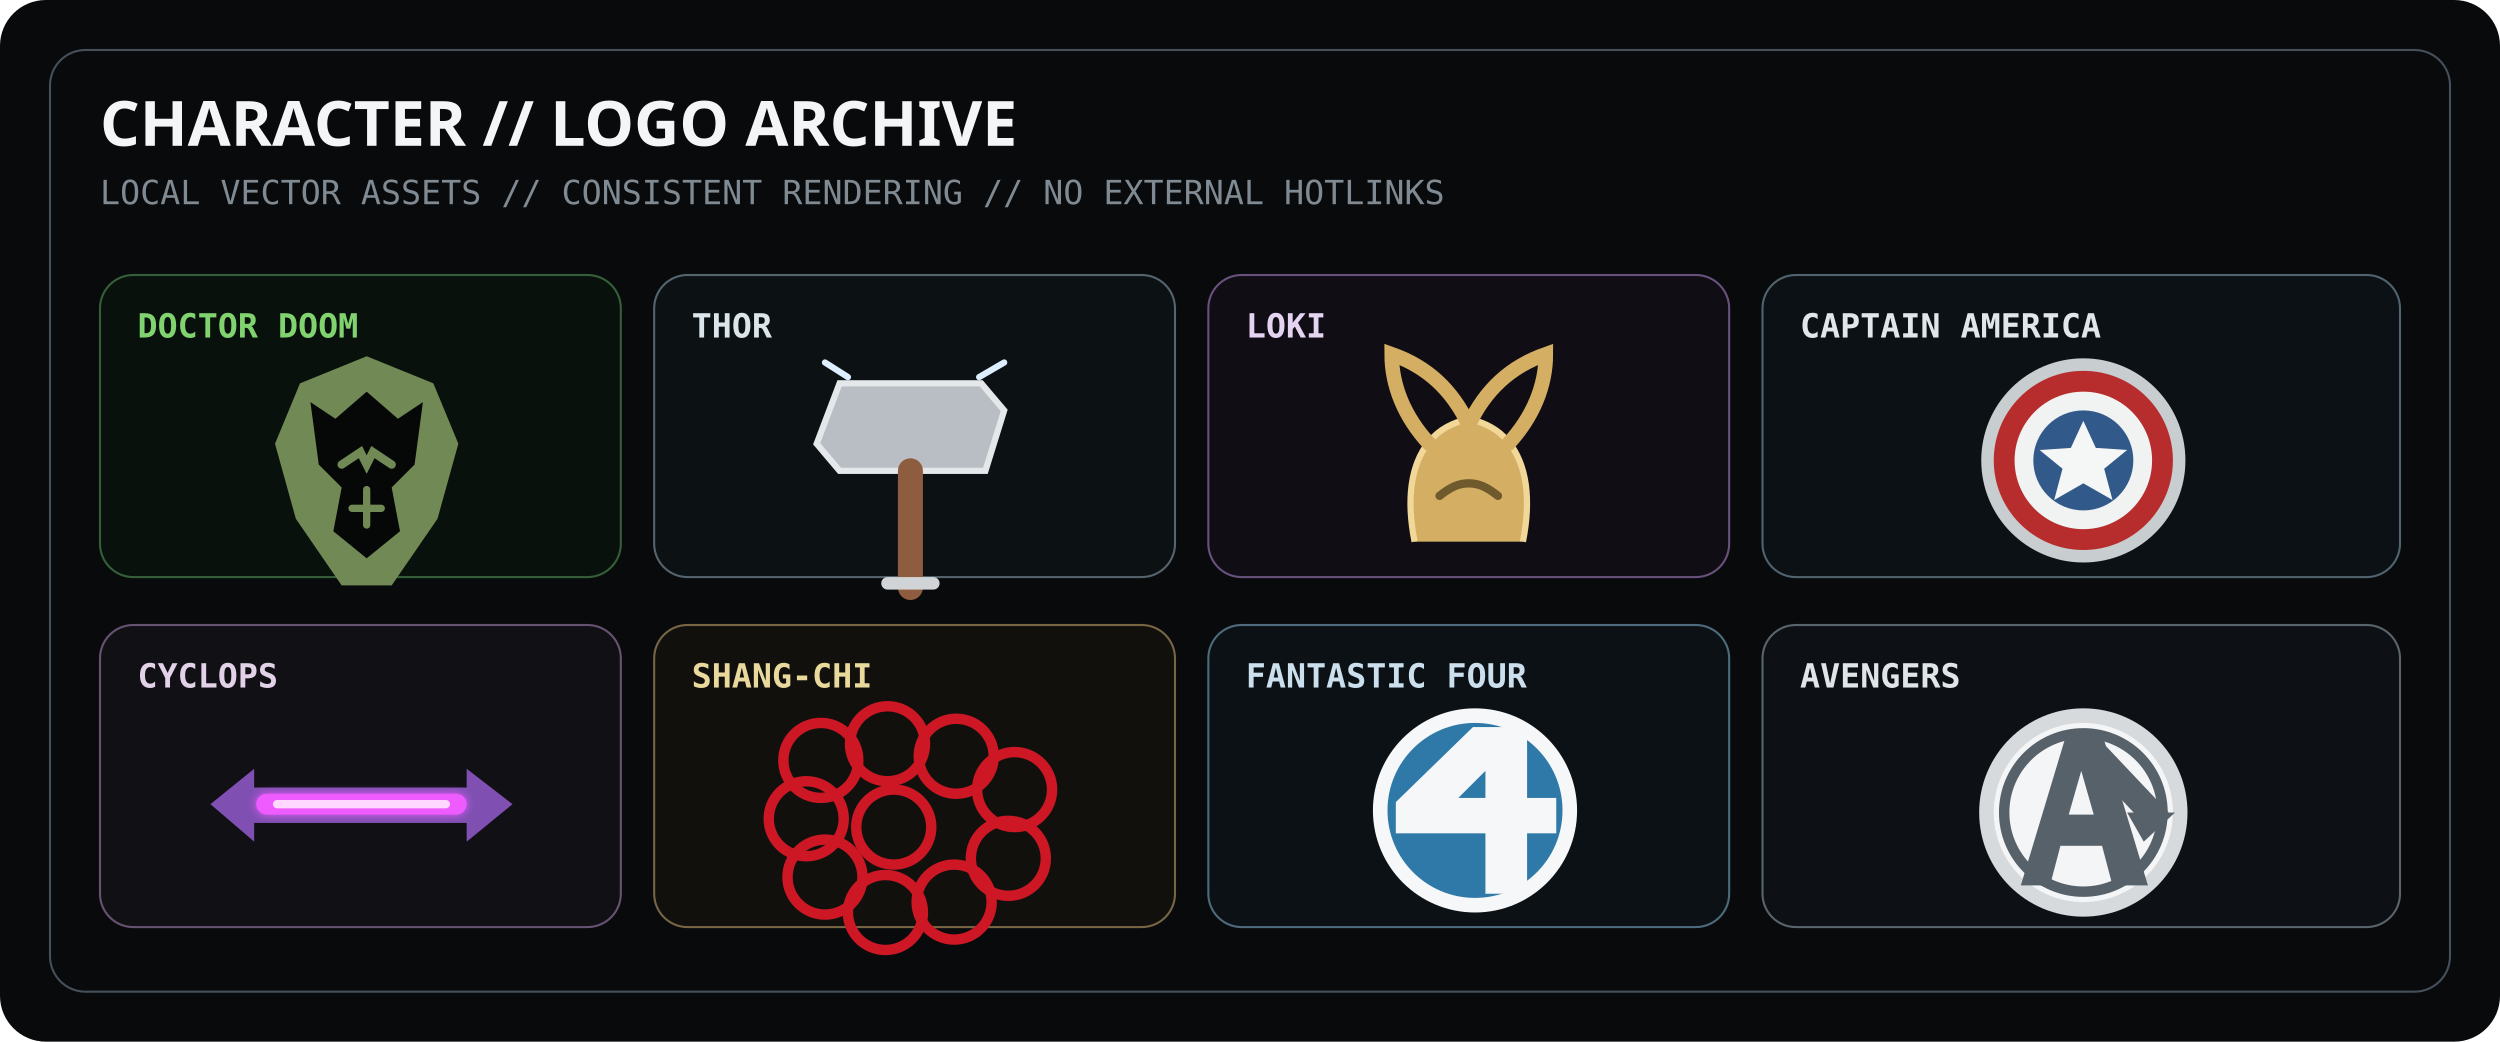
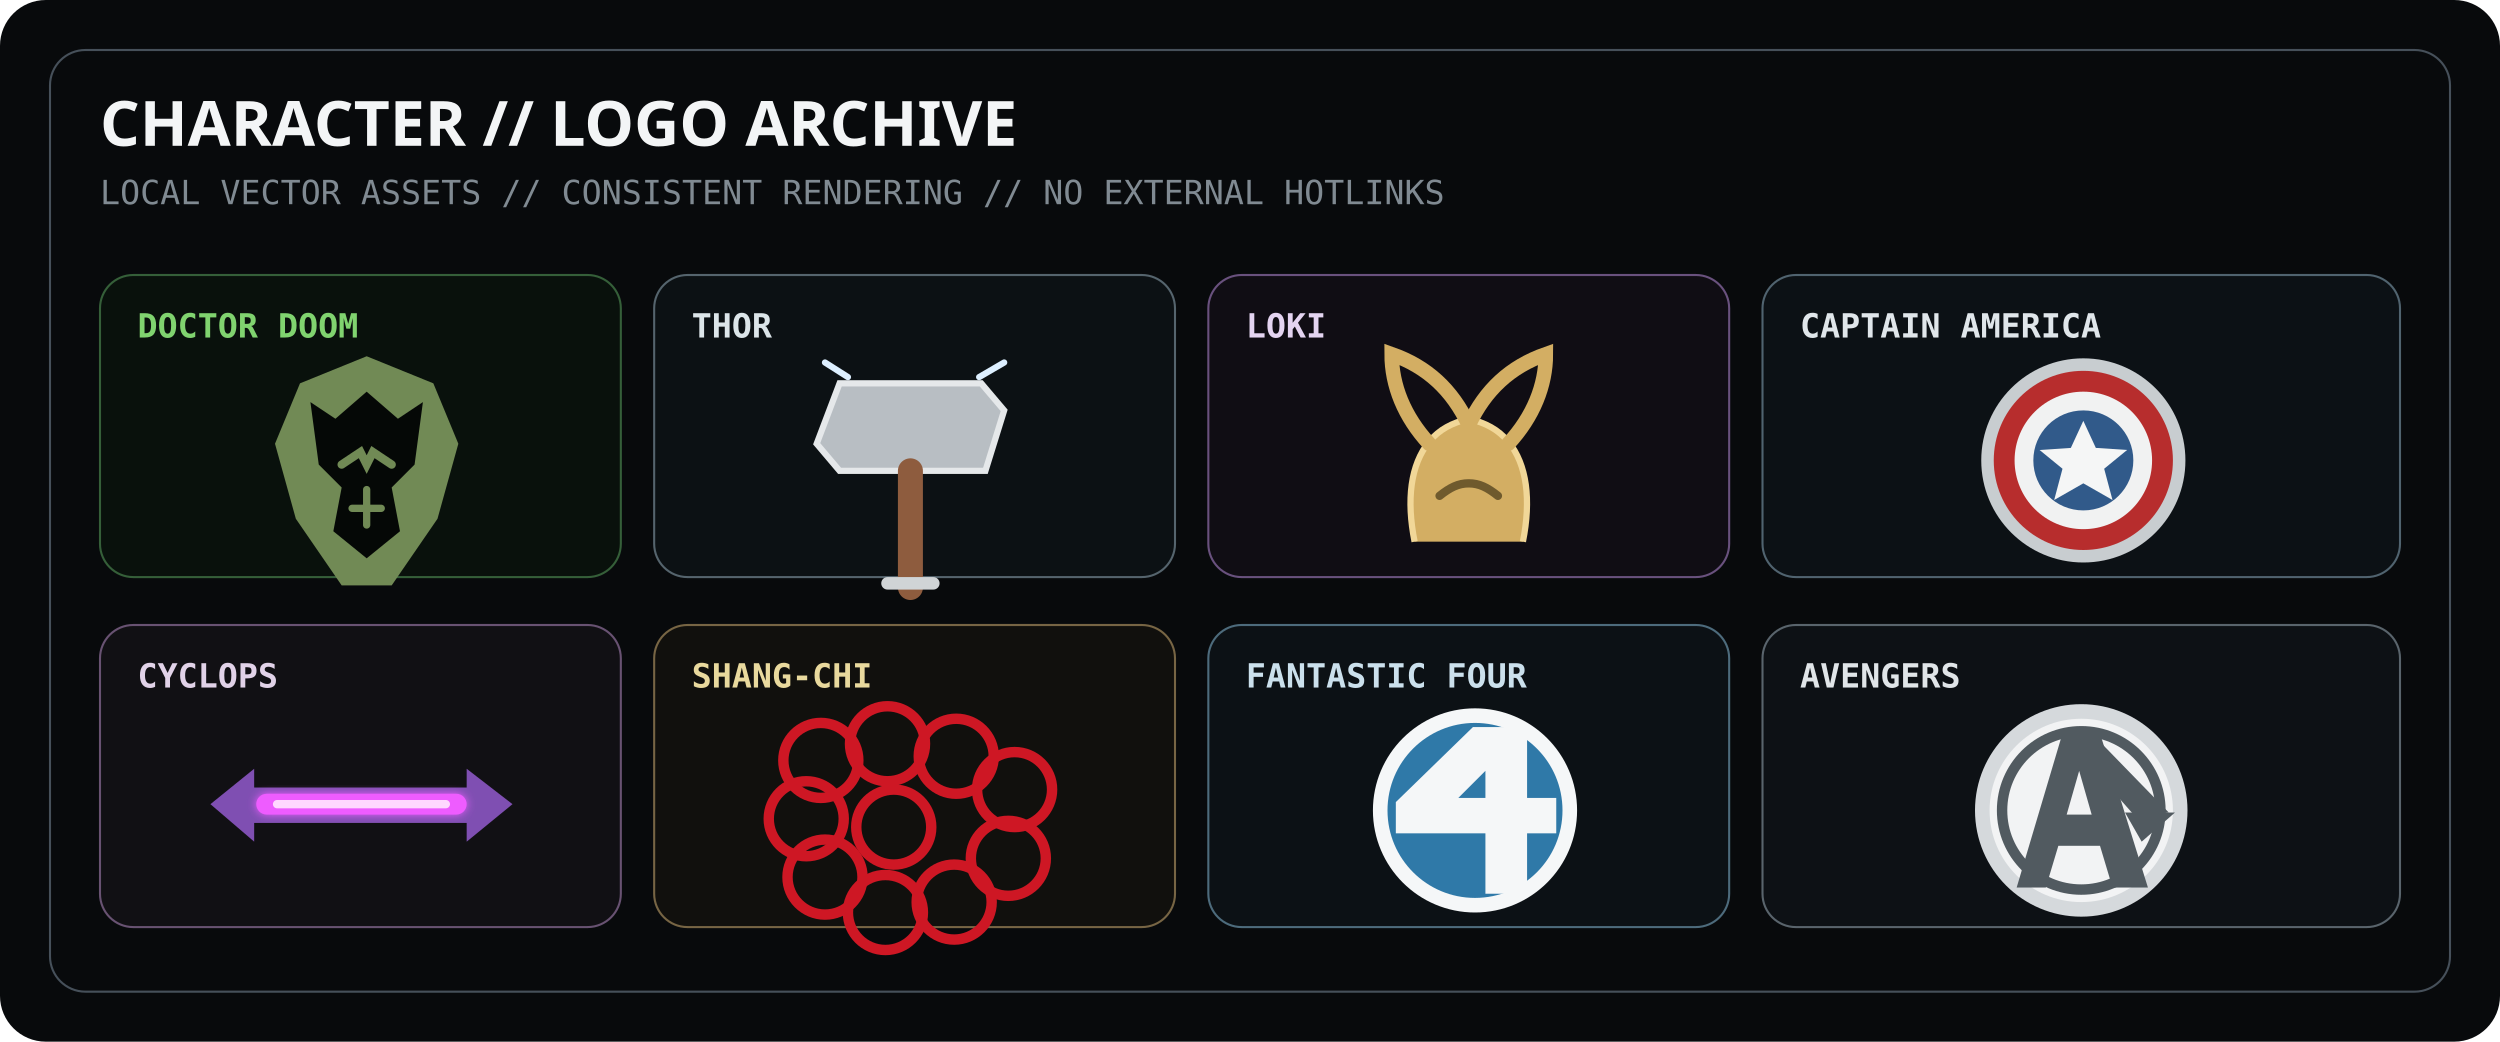
<svg xmlns="http://www.w3.org/2000/svg" width="1200" height="500" viewBox="0 0 1200 500" fill="none" role="img" aria-labelledby="title desc">
  <defs>
    <linearGradient id="bg" x1="0" y1="0" x2="1200" y2="500">
      <stop stop-color="#080A0C" />
      <stop offset="1" stop-color="#101218" />
    </linearGradient>
    <filter id="g" x="-40%" y="-40%" width="180%" height="180%">
      <feGaussianBlur stdDeviation="2" result="b" />
      <feMerge>
        <feMergeNode in="b" />
        <feMergeNode in="SourceGraphic" />
      </feMerge>
    </filter>
  </defs>
  <rect width="1200" height="500" rx="22" fill="url(#bg)" />
  <rect x="24" y="24" width="1152" height="452" rx="17" stroke="#46505A" />
  <text x="48" y="70" fill="#F3F5F6" font-size="30" font-family="'Arial Narrow',Impact,sans-serif" font-weight="700">CHARACTER // LOGO ARCHIVE</text>
  <text x="48" y="98" fill="#808A92" font-size="16" font-family="Consolas,monospace">LOCAL VECTOR ASSETS // CONSISTENT RENDERING // NO EXTERNAL HOTLINKS</text>
  <g transform="translate(48 132)">
    <rect width="250" height="145" rx="16" fill="#09110C" stroke="#355F39" />
    <text x="18" y="30" fill="#80D36F" font-size="16" font-family="Consolas,monospace" font-weight="700">DOCTOR DOOM</text>
    <g transform="translate(78 39)">
      <path d="M50 0L82 13L94 42L84 78L62 110H38L16 78L6 42L18 13Z" fill="#718A55" />
      <path d="M50 17L65 30L77 22L73 52L62 63L66 84L50 97L34 84L38 63L27 52L23 22L35 30Z" fill="#050806" />
      <path d="M38 52L47 46L50 52L53 46L62 52" stroke="#718A55" stroke-width="4" stroke-linecap="round" />
      <path d="M43 73H57M50 64V81" stroke="#718A55" stroke-width="3.5" stroke-linecap="round" />
    </g>
  </g>
  <g transform="translate(314 132)">
    <rect width="250" height="145" rx="16" fill="#0C1114" stroke="#55646D" />
    <text x="18" y="30" fill="#DCE5E9" font-size="16" font-family="Consolas,monospace" font-weight="700">THOR</text>
    <g transform="translate(65 42)">
      <path d="M24 10H92L103 23L94 52H24L13 39Z" fill="#B8BEC3" stroke="#E5E8EA" stroke-width="3" />
      <path d="M58 52V108" stroke="#8E5C3E" stroke-width="12" stroke-linecap="round" />
      <path d="M47 106H69" stroke="#D0D4D6" stroke-width="6" stroke-linecap="round" />
      <path d="M28 7L17 0M91 7L103 0" stroke="#DDEFFF" stroke-width="3" stroke-linecap="round" />
    </g>
  </g>
  <g transform="translate(580 132)">
    <rect width="250" height="145" rx="16" fill="#100D14" stroke="#69517E" />
    <text x="18" y="30" fill="#E4D4F1" font-size="16" font-family="Consolas,monospace" font-weight="700">LOKI</text>
    <g transform="translate(68 37)">
      <path d="M31 91C27 71 29 54 38 43C43 37 49 34 57 32C65 34 71 37 76 43C85 54 87 71 83 91" fill="#D3AE63" stroke="#F1D798" stroke-width="3" />
      <path d="M38 44C26 31 20 16 20 1C37 7 49 18 57 35" fill="none" stroke="#D3AE63" stroke-width="7" stroke-linecap="round" />
      <path d="M76 44C88 31 94 16 94 1C77 7 65 18 57 35" fill="none" stroke="#D3AE63" stroke-width="7" stroke-linecap="round" />
      <path d="M43 69C48 65 52 63 57 63C62 63 66 65 71 69" stroke="#6F5A2D" stroke-width="4" stroke-linecap="round" />
    </g>
  </g>
  <g transform="translate(846 132)">
    <rect width="306" height="145" rx="16" fill="#0C1115" stroke="#50636F" />
    <text x="18" y="30" fill="#E0E6EA" font-size="16" font-family="Consolas,monospace" font-weight="700">CAPTAIN AMERICA</text>
    <g transform="translate(99 34)">
      <circle cx="55" cy="55" r="49" fill="#C8CDD0" />
      <circle cx="55" cy="55" r="43" fill="#B72D2D" />
      <circle cx="55" cy="55" r="33" fill="#F1F2F2" />
      <circle cx="55" cy="55" r="24" fill="#315A8A" />
      <path d="M55 36L61 49L76 50L65 59L69 74L55 66L41 74L45 59L34 50L49 49Z" fill="#F5F6F6" />
    </g>
  </g>
  <g transform="translate(48 300)">
    <rect width="250" height="145" rx="16" fill="#111014" stroke="#685272" />
    <text x="18" y="30" fill="#E1D2E8" font-size="16" font-family="Consolas,monospace" font-weight="700">CYCLOPS</text>
    <g transform="translate(53 55)">
      <path d="M0 31L21 14V23H123V14L145 31L123 49V40H21V49Z" fill="#7F4FB2" />
      <rect x="22" y="26" width="101" height="10" rx="5" fill="#EE5BFF" filter="url(#g)" />
      <rect x="30" y="29" width="85" height="4" rx="2" fill="#FFD7FF" />
    </g>
  </g>
  <g transform="translate(314 300)">
    <rect width="250" height="145" rx="16" fill="#11100D" stroke="#776544" />
    <text x="18" y="30" fill="#E9D99D" font-size="16" font-family="Consolas,monospace" font-weight="700">SHANG-CHI</text>
    <g transform="translate(54 44)" fill="none" stroke="#CE1724" stroke-width="5">
      <circle cx="26" cy="21" r="18" />
      <circle cx="58" cy="13" r="18" />
      <circle cx="91" cy="19" r="18" />
      <circle cx="119" cy="35" r="18" />
      <circle cx="116" cy="68" r="18" />
      <circle cx="90" cy="89" r="18" />
      <circle cx="57" cy="94" r="18" />
      <circle cx="28" cy="77" r="18" />
      <circle cx="19" cy="49" r="18" />
      <circle cx="61" cy="53" r="18" />
    </g>
  </g>
  <g transform="translate(580 300)">
    <rect width="250" height="145" rx="16" fill="#0C1115" stroke="#4D6B7C" />
    <text x="18" y="30" fill="#CBE0EC" font-size="16" font-family="Consolas,monospace" font-weight="700">FANTASTIC FOUR</text>
    <g transform="translate(73 34)">
      <circle cx="55" cy="55" r="49" fill="#F5F7F8" />
      <circle cx="55" cy="55" r="42" fill="#2F79A8" />
      <path d="M61 15H80V49H94V66H80V95H60V66H17V51L54 15H61ZM60 49V36L47 49H60Z" fill="#F5F7F8" />
    </g>
  </g>
  <g transform="translate(846 300)">
    <rect width="306" height="145" rx="16" fill="#0D1115" stroke="#59646C" />
    <text x="18" y="30" fill="#E0E5E8" font-size="16" font-family="Consolas,monospace" font-weight="700">AVENGERS</text>
-     <g transform="translate(96 32)">
-       <circle cx="58" cy="58" r="50" fill="#D6DADD" />
-       <circle cx="58" cy="58" r="43" fill="#F4F5F6" />
-       <circle cx="58" cy="58" r="38" fill="none" stroke="#56616A" stroke-width="5" />
-       <path d="M28 93L50 20H67L89 93H72L67 74H47L42 93H28ZM51 59H63L57 38Z" fill="#56616A" />
-       <path d="M64 21L99 58L84 60L69 44Z" fill="#56616A" />
-       <path d="M79 58H102L87 72Z" fill="#56616A" />
+     <g transform="translate(95 31)">
+       <circle cx="58" cy="58" r="51" fill="#D5D9DC" />
+       <circle cx="58" cy="58" r="44" fill="#F2F3F4" />
+       <circle cx="58" cy="58" r="38" fill="none" stroke="#515A60" stroke-width="5" />
+       <path d="M27 95L49 21H67L90 95H73L67 75H47L41 95H27ZM51 60H63L57 39Z" fill="#515A60" />
+       <path d="M64 22L100 59L84 61L69 44Z" fill="#515A60" />
+       <path d="M79 59H103L87 73Z" fill="#515A60" />
    </g>
  </g>
</svg>
